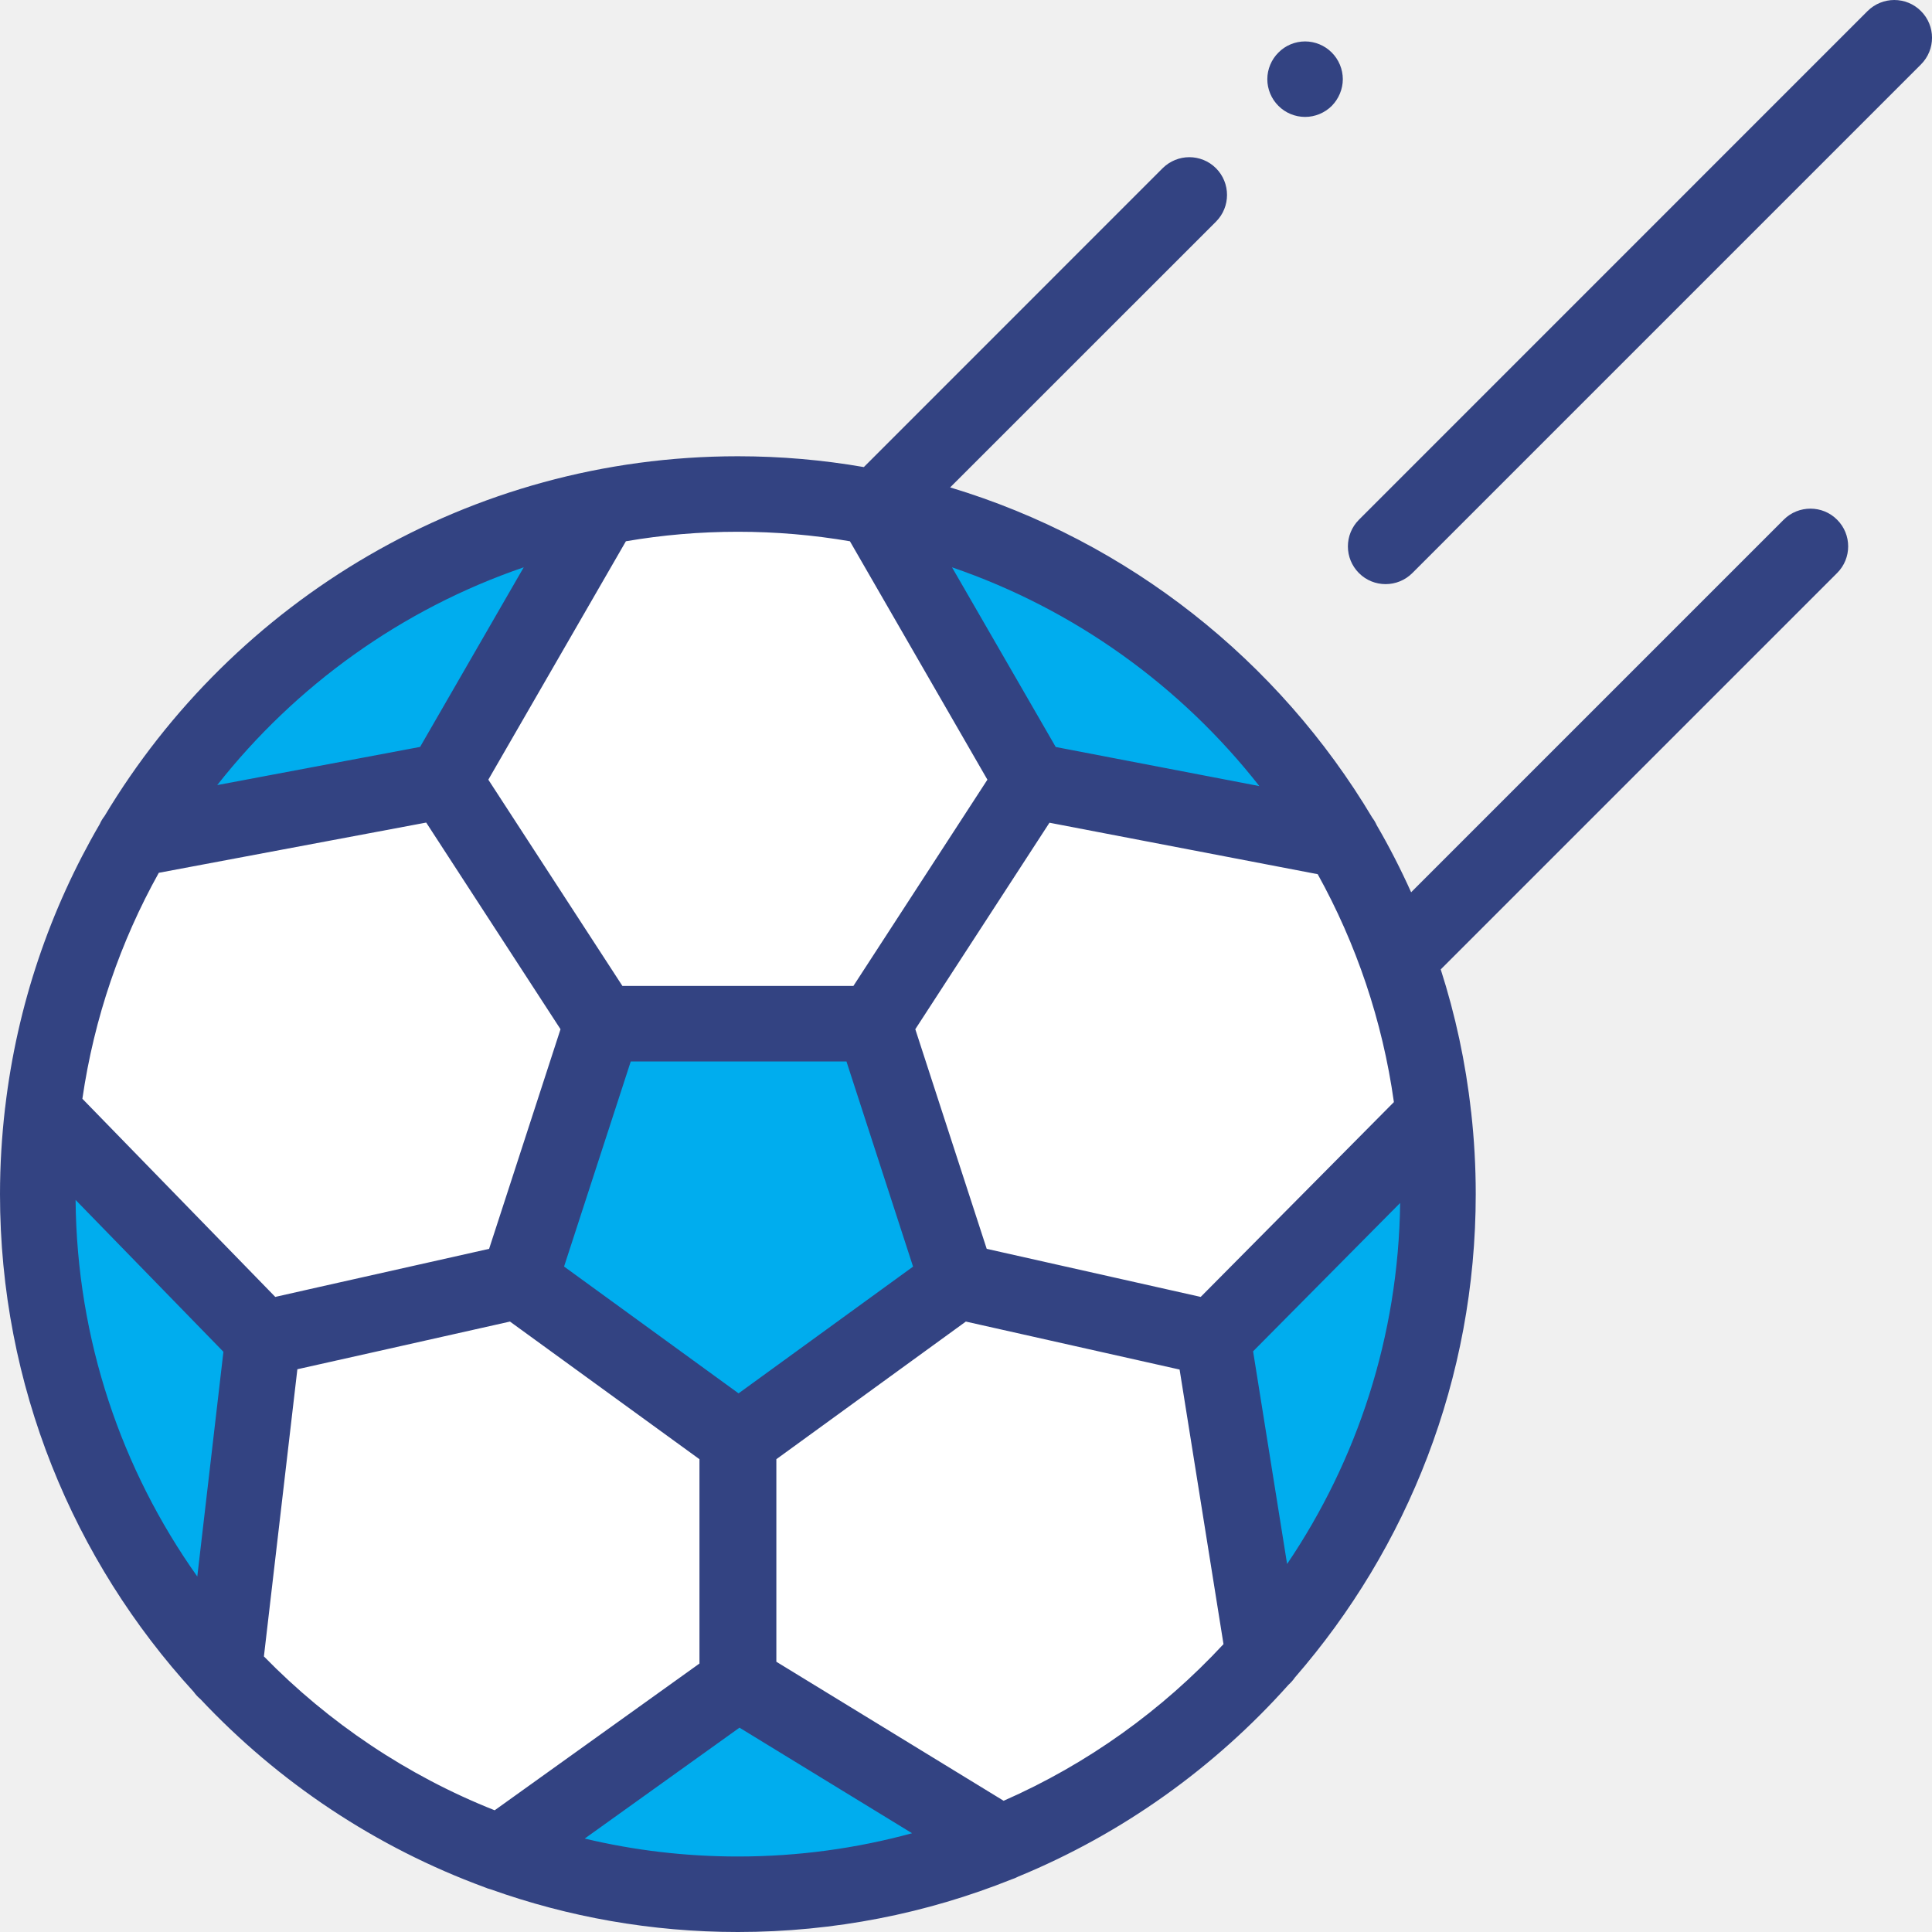
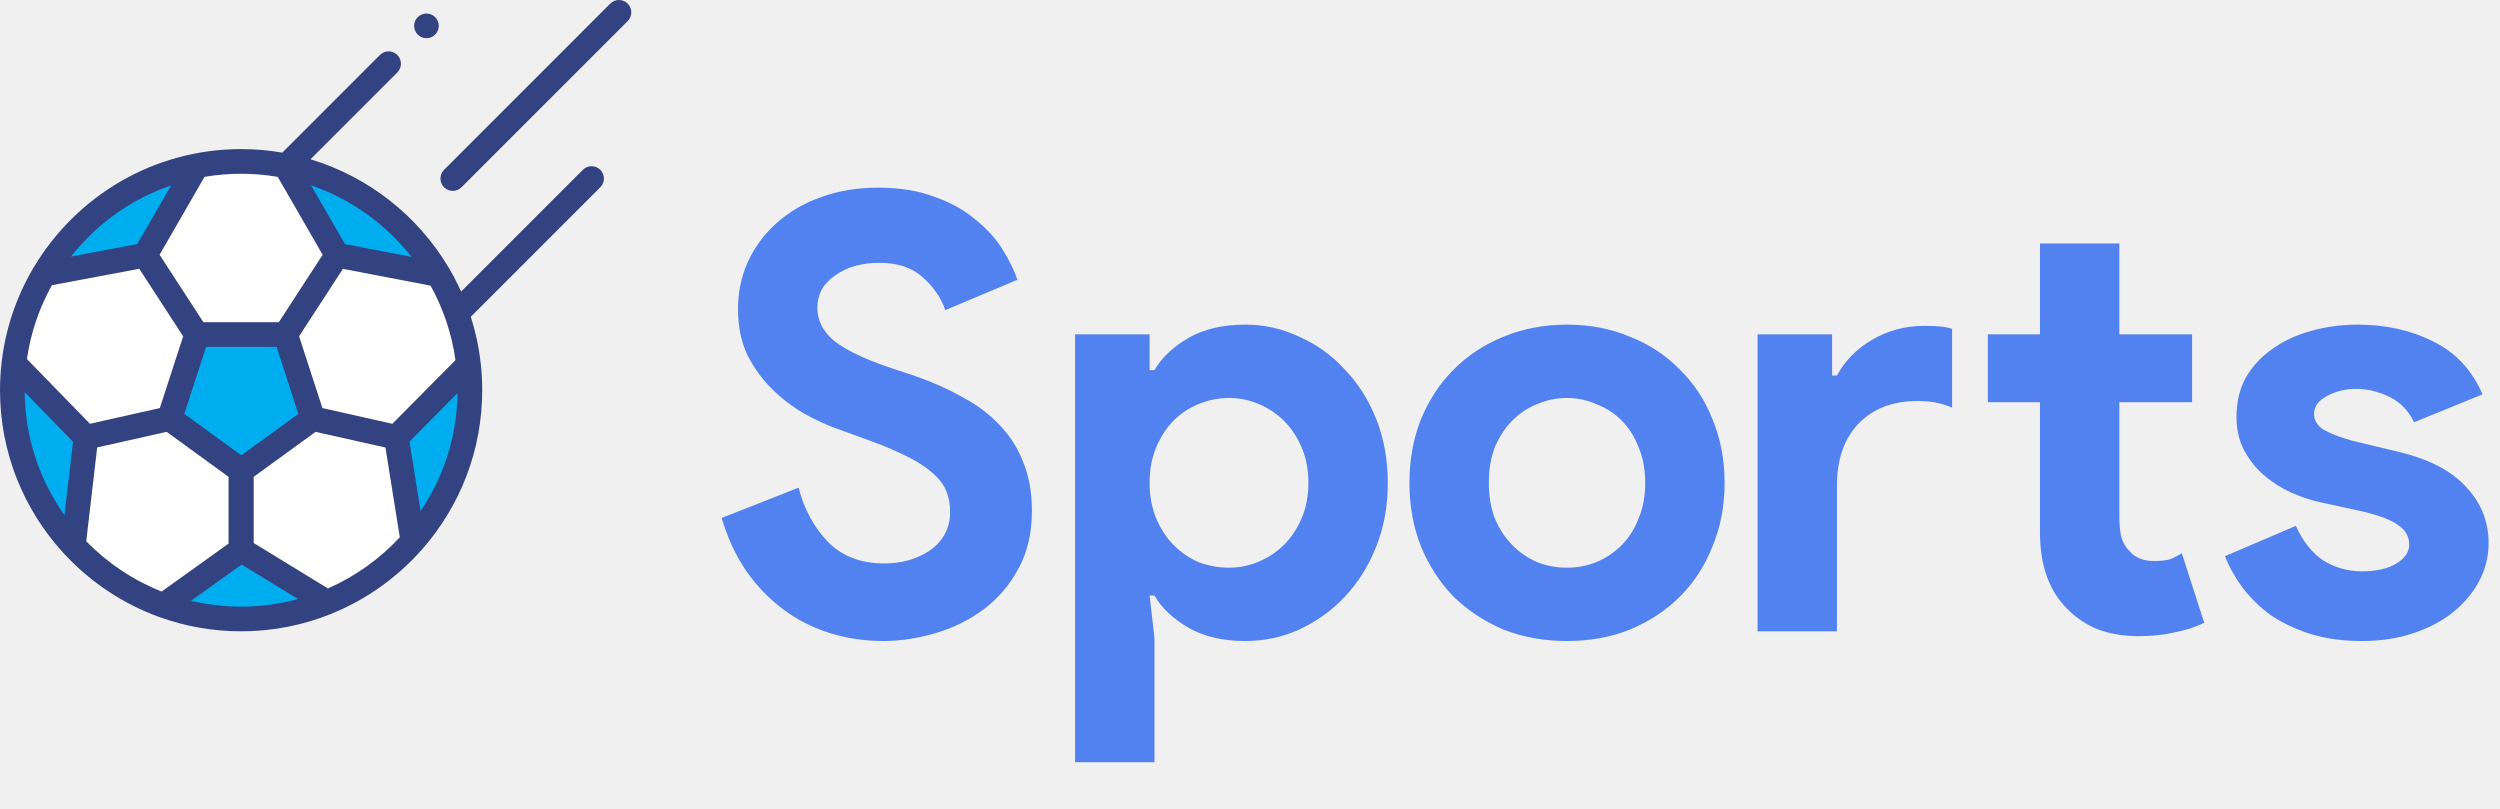
- <svg xmlns="http://www.w3.org/2000/svg" width="25" height="25" viewBox="0 0 25 25" fill="none">
+ <svg xmlns="http://www.w3.org/2000/svg" width="99" height="32" viewBox="0 0 99 32" fill="none">
  <g clip-path="url(#clip0)">
    <path fill-rule="evenodd" clip-rule="evenodd" d="M0.489 15.452C0.489 10.448 4.545 6.392 9.549 6.392C14.552 6.392 18.608 10.448 18.608 15.452C18.608 20.456 14.552 24.512 9.549 24.512C4.545 24.512 0.489 20.456 0.489 15.452Z" fill="#00ADEE" />
    <path fill-rule="evenodd" clip-rule="evenodd" d="M12.948 23.852L9.557 21.776V18.633L12.389 16.576L15.693 17.318L16.352 21.433L12.948 23.852Z" fill="white" />
    <path fill-rule="evenodd" clip-rule="evenodd" d="M18.55 14.436L15.693 17.318L12.388 16.576L11.306 13.247L13.349 10.104L17.367 10.875L18.55 14.436Z" fill="white" />
    <path fill-rule="evenodd" clip-rule="evenodd" d="M6.471 23.976L9.539 21.776V18.634L6.707 16.576L3.402 17.318L2.903 21.61L6.471 23.976Z" fill="white" />
    <path fill-rule="evenodd" clip-rule="evenodd" d="M0.551 14.389L3.403 17.318L6.707 16.576L7.789 13.247L5.747 10.104L1.739 10.857L0.551 14.389Z" fill="white" />
    <path fill-rule="evenodd" clip-rule="evenodd" d="M7.789 6.564L5.747 10.104L7.789 13.247H11.307L13.35 10.104L11.307 6.564H7.789Z" fill="white" />
    <path d="M1.291 10.663C0.649 11.765 0.222 13.006 0.067 14.329C0.066 14.333 0.066 14.338 0.065 14.342C0.023 14.706 0 15.076 0 15.452C0 17.932 0.951 20.194 2.507 21.893C2.531 21.928 2.561 21.959 2.594 21.987C3.604 23.062 4.86 23.903 6.271 24.421C6.297 24.432 6.323 24.442 6.35 24.448C7.35 24.805 8.427 25 9.548 25C10.799 25 11.995 24.758 13.09 24.319C13.12 24.309 13.149 24.298 13.176 24.283C14.524 23.728 15.717 22.872 16.673 21.801C16.704 21.773 16.732 21.742 16.755 21.708C18.213 20.031 19.096 17.843 19.096 15.452C19.096 15.094 19.076 14.74 19.037 14.392C19.037 14.387 19.036 14.383 19.035 14.379C18.965 13.747 18.832 13.133 18.643 12.544L23.772 7.415C23.963 7.225 23.963 6.915 23.772 6.725C23.677 6.629 23.552 6.582 23.427 6.582C23.302 6.582 23.177 6.629 23.081 6.725L18.26 11.546C18.126 11.248 17.977 10.957 17.814 10.677C17.799 10.643 17.78 10.611 17.758 10.582C16.547 8.55 14.604 7.002 12.295 6.307L15.735 2.868C15.925 2.677 15.925 2.368 15.735 2.177C15.64 2.082 15.514 2.034 15.39 2.034C15.265 2.034 15.14 2.082 15.044 2.177L11.178 6.044C10.648 5.952 10.104 5.904 9.548 5.904C6.07 5.904 3.021 7.774 1.352 10.561C1.327 10.592 1.307 10.627 1.291 10.663ZM5.515 10.644L7.253 13.318L6.329 16.16L4.133 16.653L3.562 16.782L1.066 14.218C1.218 13.171 1.559 12.184 2.055 11.294L5.515 10.644ZM11.844 13.318L13.58 10.646L17.051 11.312C17.548 12.209 17.889 13.205 18.037 14.261L15.537 16.782L12.768 16.16L12.152 14.266L11.844 13.318ZM16.655 20.238L16.215 17.486L18.118 15.566C18.096 17.294 17.56 18.9 16.655 20.238ZM10.953 13.735L11.815 16.39L9.557 18.03L7.299 16.389L8.162 13.735H10.953ZM0.978 15.527L2.891 17.492L2.553 20.4C1.574 19.02 0.994 17.34 0.978 15.527ZM3.415 21.434L3.848 17.718L4.898 17.483L6.599 17.101L9.051 18.882V21.526L6.401 23.425C5.268 22.976 4.253 22.292 3.415 21.434ZM7.566 23.791L9.569 22.356L11.802 23.722C11.084 23.918 10.328 24.023 9.548 24.023C8.866 24.023 8.202 23.943 7.566 23.791ZM12.987 23.302L10.046 21.503V18.882L11.775 17.626L12.498 17.101L15.264 17.722L15.832 21.275C15.038 22.131 14.071 22.826 12.987 23.302ZM16.296 10.172L13.661 9.666L12.319 7.341C13.905 7.884 15.282 8.879 16.296 10.172ZM10.998 7.004L12.777 10.089L11.043 12.758H8.054L6.319 10.089L8.099 7.004C8.57 6.923 9.054 6.881 9.548 6.881C10.042 6.881 10.526 6.923 10.998 7.004ZM6.777 7.341L5.436 9.665L2.811 10.159C3.824 8.872 5.197 7.882 6.777 7.341Z" fill="#334382" />
    <path d="M18.275 7.416L24.857 0.834C25.048 0.643 25.048 0.334 24.857 0.143C24.762 0.048 24.637 0 24.512 0C24.387 0 24.262 0.048 24.166 0.143L17.585 6.725C17.394 6.916 17.394 7.225 17.585 7.416C17.775 7.606 18.084 7.606 18.275 7.416Z" fill="#334382" />
    <path d="M16.888 1.513C17.016 1.513 17.142 1.461 17.233 1.37C17.323 1.279 17.376 1.153 17.376 1.025C17.376 0.896 17.324 0.771 17.233 0.68C17.142 0.588 17.016 0.536 16.888 0.536C16.759 0.536 16.633 0.588 16.543 0.68C16.452 0.77 16.399 0.896 16.399 1.025C16.399 1.153 16.451 1.279 16.543 1.37C16.633 1.461 16.759 1.513 16.888 1.513Z" fill="#334382" />
  </g>
+   <path d="M34.984 25.384C34.248 25.384 33.544 25.28 32.872 25.072C32.2 24.864 31.584 24.552 31.024 24.136C30.464 23.72 29.976 23.216 29.56 22.624C29.144 22.016 28.816 21.312 28.576 20.512L31.624 19.312C31.848 20.176 32.24 20.896 32.8 21.472C33.36 22.032 34.096 22.312 35.008 22.312C35.344 22.312 35.664 22.272 35.968 22.192C36.288 22.096 36.568 21.968 36.808 21.808C37.064 21.632 37.264 21.416 37.408 21.16C37.552 20.904 37.624 20.608 37.624 20.272C37.624 19.952 37.568 19.664 37.456 19.408C37.344 19.152 37.152 18.912 36.88 18.688C36.624 18.464 36.28 18.248 35.848 18.04C35.432 17.832 34.912 17.616 34.288 17.392L33.232 17.008C32.768 16.848 32.296 16.632 31.816 16.36C31.352 16.088 30.928 15.76 30.544 15.376C30.16 14.992 29.84 14.544 29.584 14.032C29.344 13.504 29.224 12.912 29.224 12.256C29.224 11.584 29.352 10.96 29.608 10.384C29.88 9.792 30.256 9.28 30.736 8.848C31.232 8.4 31.816 8.056 32.488 7.816C33.176 7.56 33.936 7.432 34.768 7.432C35.632 7.432 36.376 7.552 37 7.792C37.64 8.016 38.176 8.312 38.608 8.68C39.056 9.032 39.416 9.424 39.688 9.856C39.96 10.288 40.16 10.696 40.288 11.08L37.432 12.28C37.272 11.8 36.976 11.368 36.544 10.984C36.128 10.6 35.552 10.408 34.816 10.408C34.112 10.408 33.528 10.576 33.064 10.912C32.6 11.232 32.368 11.656 32.368 12.184C32.368 12.696 32.592 13.136 33.04 13.504C33.488 13.856 34.2 14.2 35.176 14.536L36.256 14.896C36.944 15.136 37.568 15.416 38.128 15.736C38.704 16.04 39.192 16.408 39.592 16.84C40.008 17.272 40.32 17.768 40.528 18.328C40.752 18.872 40.864 19.504 40.864 20.224C40.864 21.12 40.68 21.896 40.312 22.552C39.96 23.192 39.504 23.72 38.944 24.136C38.384 24.552 37.752 24.864 37.048 25.072C36.344 25.28 35.656 25.384 34.984 25.384ZM42.573 13.24H45.525V14.656H45.717C46.005 14.16 46.453 13.736 47.061 13.384C47.669 13.032 48.421 12.856 49.317 12.856C50.069 12.856 50.781 13.016 51.453 13.336C52.141 13.64 52.741 14.072 53.253 14.632C53.781 15.176 54.197 15.832 54.501 16.6C54.805 17.368 54.957 18.208 54.957 19.12C54.957 20.032 54.805 20.872 54.501 21.64C54.197 22.408 53.781 23.072 53.253 23.632C52.741 24.176 52.141 24.608 51.453 24.928C50.781 25.232 50.069 25.384 49.317 25.384C48.421 25.384 47.669 25.208 47.061 24.856C46.453 24.504 46.005 24.08 45.717 23.584H45.525L45.717 25.264V30.184H42.573V13.24ZM48.669 22.48C49.085 22.48 49.477 22.4 49.845 22.24C50.229 22.08 50.565 21.856 50.853 21.568C51.141 21.28 51.373 20.928 51.549 20.512C51.725 20.096 51.813 19.632 51.813 19.12C51.813 18.608 51.725 18.144 51.549 17.728C51.373 17.312 51.141 16.96 50.853 16.672C50.565 16.384 50.229 16.16 49.845 16C49.477 15.84 49.085 15.76 48.669 15.76C48.253 15.76 47.853 15.84 47.469 16C47.101 16.144 46.773 16.36 46.485 16.648C46.197 16.936 45.965 17.288 45.789 17.704C45.613 18.12 45.525 18.592 45.525 19.12C45.525 19.648 45.613 20.12 45.789 20.536C45.965 20.952 46.197 21.304 46.485 21.592C46.773 21.88 47.101 22.104 47.469 22.264C47.853 22.408 48.253 22.48 48.669 22.48ZM62.054 12.856C62.966 12.856 63.798 13.016 64.55 13.336C65.318 13.64 65.974 14.072 66.518 14.632C67.078 15.176 67.51 15.832 67.814 16.6C68.134 17.368 68.294 18.208 68.294 19.12C68.294 20.032 68.134 20.872 67.814 21.64C67.51 22.408 67.078 23.072 66.518 23.632C65.974 24.176 65.318 24.608 64.55 24.928C63.798 25.232 62.966 25.384 62.054 25.384C61.142 25.384 60.302 25.232 59.534 24.928C58.782 24.608 58.126 24.176 57.566 23.632C57.022 23.072 56.59 22.408 56.27 21.64C55.966 20.872 55.814 20.032 55.814 19.12C55.814 18.208 55.966 17.368 56.27 16.6C56.59 15.832 57.022 15.176 57.566 14.632C58.126 14.072 58.782 13.64 59.534 13.336C60.302 13.016 61.142 12.856 62.054 12.856ZM62.054 22.48C62.454 22.48 62.838 22.408 63.206 22.264C63.59 22.104 63.926 21.88 64.214 21.592C64.502 21.304 64.726 20.952 64.886 20.536C65.062 20.12 65.15 19.648 65.15 19.12C65.15 18.592 65.062 18.12 64.886 17.704C64.726 17.288 64.502 16.936 64.214 16.648C63.926 16.36 63.59 16.144 63.206 16C62.838 15.84 62.454 15.76 62.054 15.76C61.638 15.76 61.246 15.84 60.878 16C60.51 16.144 60.182 16.36 59.894 16.648C59.606 16.936 59.374 17.288 59.198 17.704C59.038 18.12 58.958 18.592 58.958 19.12C58.958 19.648 59.038 20.12 59.198 20.536C59.374 20.952 59.606 21.304 59.894 21.592C60.182 21.88 60.51 22.104 60.878 22.264C61.246 22.408 61.638 22.48 62.054 22.48ZM72.551 14.872H72.743C73.063 14.28 73.527 13.808 74.135 13.456C74.759 13.088 75.447 12.904 76.199 12.904C76.471 12.904 76.687 12.912 76.847 12.928C77.007 12.944 77.159 12.976 77.303 13.024V16.144C77.127 16.064 76.927 16 76.703 15.952C76.495 15.904 76.239 15.88 75.935 15.88C74.943 15.88 74.159 16.184 73.583 16.792C73.023 17.384 72.743 18.2 72.743 19.24V25H69.599V13.24H72.551V14.872ZM80.783 15.928H78.719V13.24H80.783V9.64H83.927V13.24H86.807V15.928H83.927V20.488C83.927 20.76 83.951 21.016 83.999 21.256C84.063 21.48 84.175 21.672 84.335 21.832C84.559 22.088 84.879 22.216 85.295 22.216C85.567 22.216 85.783 22.192 85.943 22.144C86.103 22.08 86.255 22 86.399 21.904L87.287 24.664C86.919 24.84 86.519 24.968 86.087 25.048C85.671 25.144 85.207 25.192 84.695 25.192C84.103 25.192 83.567 25.104 83.087 24.928C82.623 24.736 82.231 24.48 81.911 24.16C81.159 23.44 80.783 22.416 80.783 21.088V15.928ZM93.533 25.384C92.765 25.384 92.077 25.288 91.469 25.096C90.877 24.904 90.357 24.656 89.909 24.352C89.477 24.032 89.109 23.672 88.805 23.272C88.501 22.856 88.269 22.44 88.109 22.024L90.917 20.824C91.189 21.432 91.549 21.888 91.997 22.192C92.461 22.48 92.973 22.624 93.533 22.624C94.109 22.624 94.565 22.52 94.901 22.312C95.237 22.104 95.405 21.856 95.405 21.568C95.405 21.248 95.261 20.992 94.973 20.8C94.701 20.592 94.221 20.408 93.533 20.248L91.877 19.888C91.509 19.808 91.125 19.68 90.725 19.504C90.341 19.328 89.989 19.104 89.669 18.832C89.349 18.56 89.085 18.232 88.877 17.848C88.669 17.464 88.565 17.016 88.565 16.504C88.565 15.928 88.685 15.416 88.925 14.968C89.181 14.52 89.525 14.144 89.957 13.84C90.389 13.52 90.893 13.28 91.469 13.12C92.061 12.944 92.693 12.856 93.365 12.856C94.485 12.856 95.485 13.08 96.365 13.528C97.245 13.96 97.893 14.656 98.309 15.616L95.597 16.72C95.373 16.256 95.045 15.92 94.613 15.712C94.181 15.504 93.749 15.4 93.317 15.4C92.869 15.4 92.477 15.496 92.141 15.688C91.805 15.864 91.637 16.096 91.637 16.384C91.637 16.656 91.773 16.872 92.045 17.032C92.333 17.192 92.717 17.336 93.197 17.464L94.997 17.896C96.197 18.184 97.085 18.648 97.661 19.288C98.253 19.912 98.549 20.656 98.549 21.52C98.549 22.032 98.429 22.52 98.189 22.984C97.949 23.448 97.605 23.864 97.157 24.232C96.725 24.584 96.197 24.864 95.573 25.072C94.965 25.28 94.285 25.384 93.533 25.384Z" fill="#5282F0" />
  <defs>
    <clipPath id="clip0">
      <rect width="25" height="25" fill="white" transform="translate(25 25) rotate(-180)" />
    </clipPath>
  </defs>
</svg>
